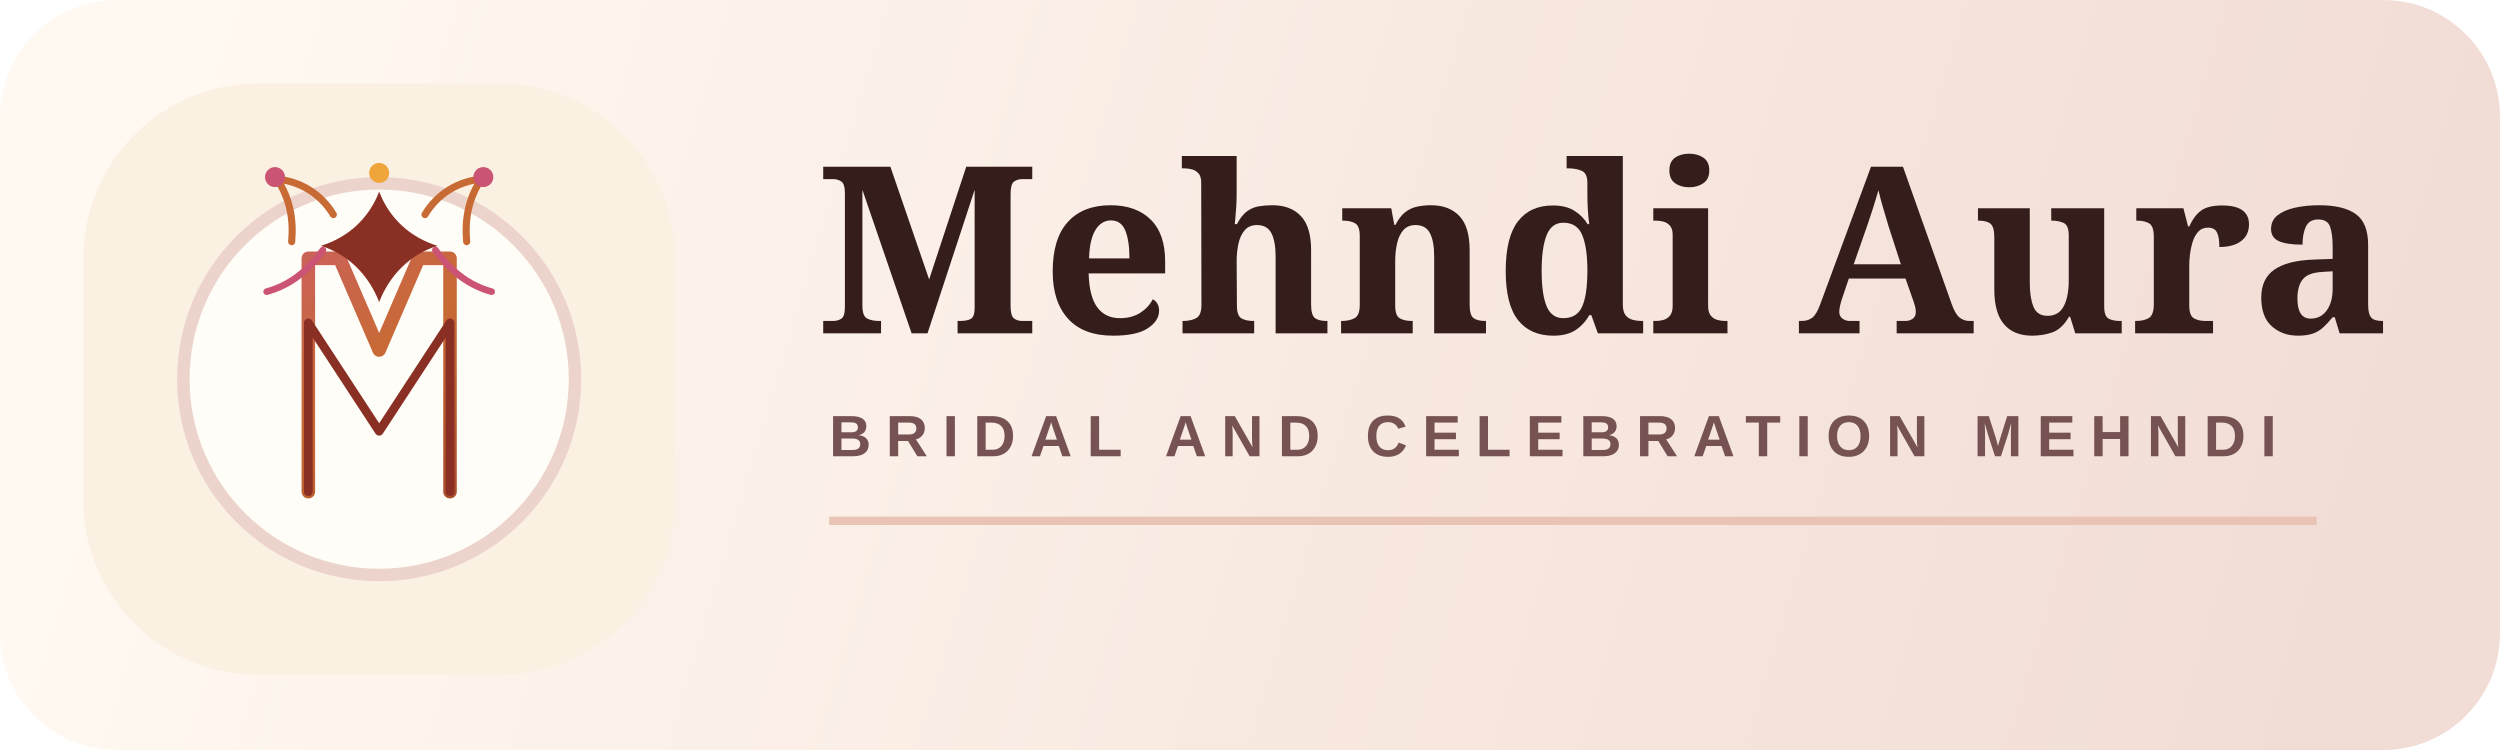
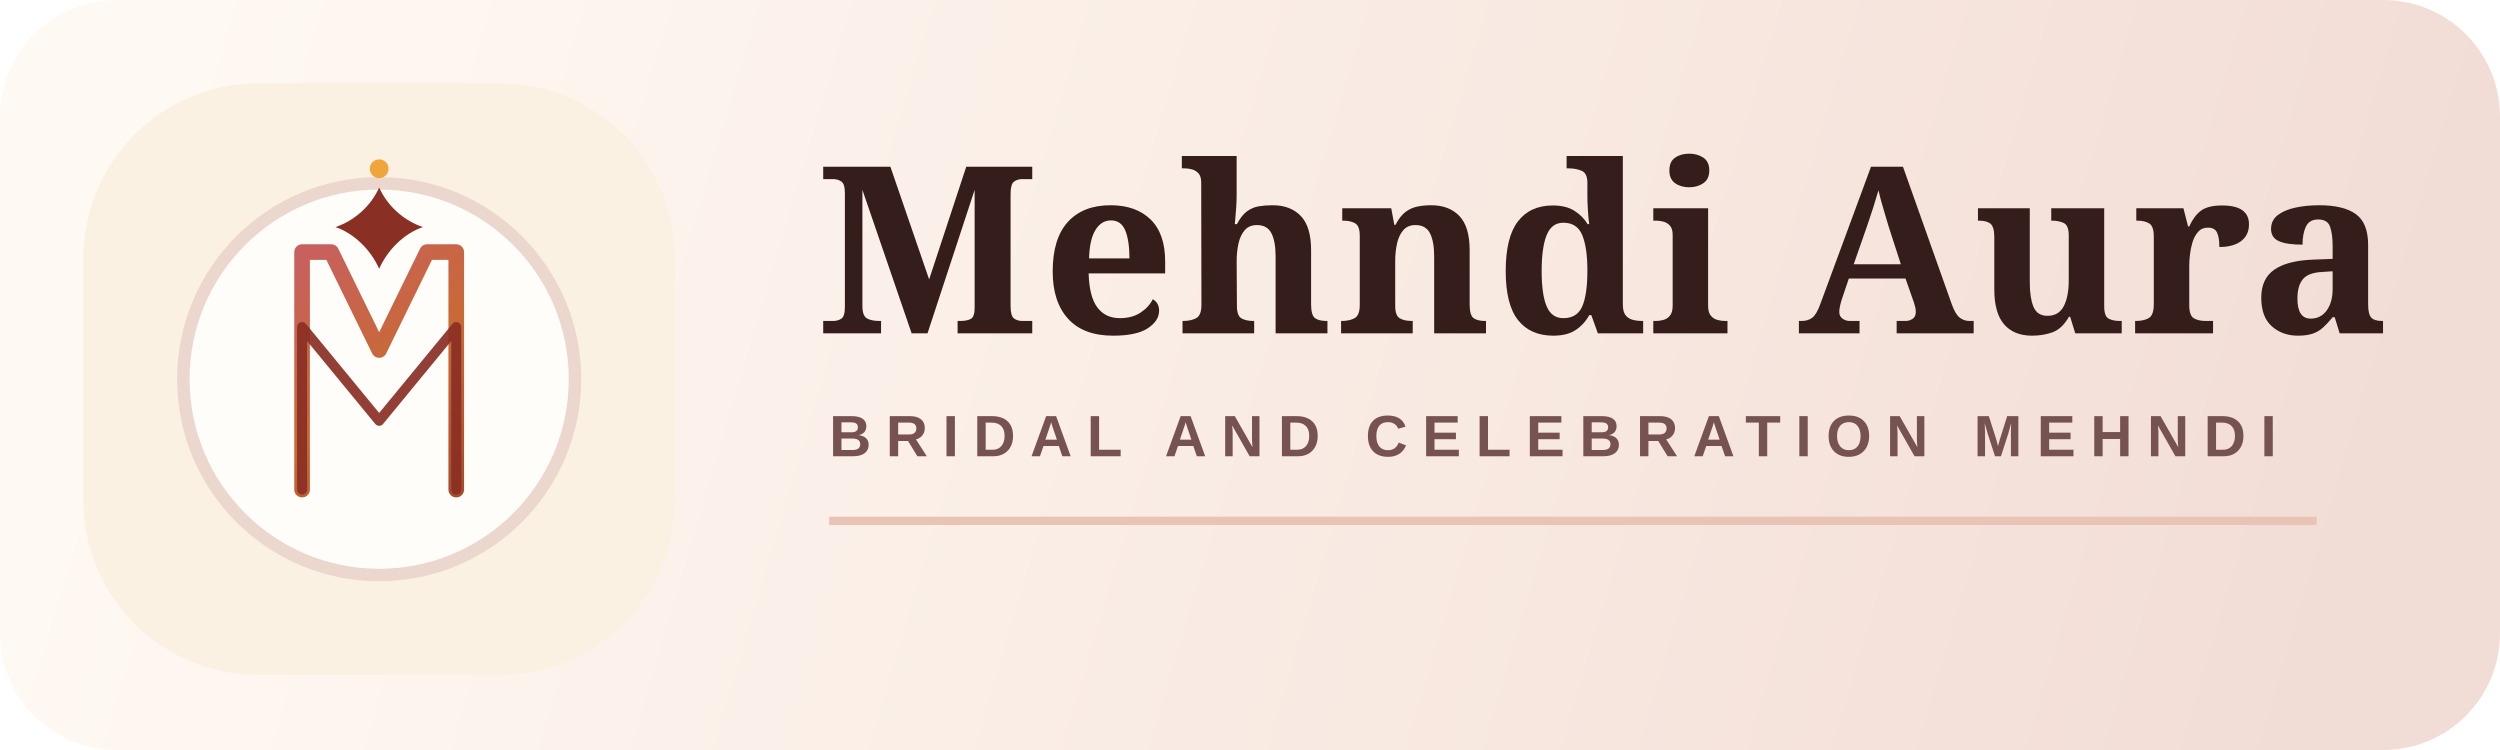
<svg xmlns="http://www.w3.org/2000/svg" width="1200" height="360" viewBox="0 0 1200 360" fill="none">
  <defs>
-     <linearGradient id="bg" x1="88" y1="30" x2="1112" y2="334" gradientUnits="userSpaceOnUse">
-       <stop stop-color="#FFF9F2" />
-       <stop offset="0.56" stop-color="#F8E9E0" />
+     <linearGradient id="bg" x1="84" y1="30" x2="1110" y2="334" gradientUnits="userSpaceOnUse">
+       <stop stop-color="#FFF9F3" />
+       <stop offset="0.6" stop-color="#F8E9E1" />
      <stop offset="1" stop-color="#F2DDD6" />
    </linearGradient>
-     <linearGradient id="ink" x1="104" y1="84" x2="278" y2="286" gradientUnits="userSpaceOnUse">
-       <stop stop-color="#CC5A78" />
-       <stop offset="0.45" stop-color="#C86A33" />
+     <linearGradient id="ink" x1="112" y1="92" x2="252" y2="282" gradientUnits="userSpaceOnUse">
+       <stop stop-color="#C85A78" />
+       <stop offset="0.5" stop-color="#C86A33" />
      <stop offset="1" stop-color="#8A2F24" />
    </linearGradient>
  </defs>
  <rect width="1200" height="360" rx="56" fill="url(#bg)" />
  <rect x="40" y="40" width="284" height="284" rx="84" fill="#FBF1E3" />
-   <circle cx="182" cy="182" r="94" fill="#FFFDF8" stroke="#ECD4CC" stroke-width="6" />
-   <path d="M148 236V124H163L182 168L201 124H216V236" stroke="url(#ink)" stroke-width="6.5" stroke-linecap="round" stroke-linejoin="round" />
-   <path d="M148 236V155L182 207L216 155V236" stroke="#8A2F24" stroke-width="4.2" stroke-linecap="round" stroke-linejoin="round" />
-   <path d="M182 92C187 105 197 114 210 118C197 122 187 132 182 145C177 132 167 122 154 118C167 114 177 105 182 92Z" fill="#8A2F24" />
-   <path d="M160 103C154 93 144 87 133 86C139 95 141 105 140 116" stroke="#C86A33" stroke-width="3.4" stroke-linecap="round" />
-   <path d="M204 103C210 93 220 87 231 86C225 95 223 105 224 116" stroke="#C86A33" stroke-width="3.4" stroke-linecap="round" />
-   <path d="M128 140C139 137 148 130 155 120" stroke="#CB5475" stroke-width="3.2" stroke-linecap="round" />
-   <path d="M236 140C225 137 216 130 209 120" stroke="#CB5475" stroke-width="3.2" stroke-linecap="round" />
-   <g fill="#CB5475">
-     <circle cx="132" cy="85" r="4.8" />
-     <circle cx="232" cy="85" r="4.8" />
-   </g>
-   <g fill="#EFA53A">
-     <circle cx="182" cy="83" r="4.8" />
-   </g>
+   <circle cx="182" cy="182" r="94" fill="#FFFDF9" stroke="#ECD7CF" stroke-width="6" />
+   <path d="M145 235V121H159L182 168L205 121H219V235" stroke="url(#ink)" stroke-width="7.5" stroke-linecap="round" stroke-linejoin="round" />
+   <path d="M145 235V157L182 202L219 157V235" stroke="#8A2F24" stroke-opacity="0.92" stroke-width="4.8" stroke-linecap="round" stroke-linejoin="round" />
+   <path d="M182 90C186 99 194 106 203 109C194 112 186 120 182 129C178 120 170 112 161 109C170 106 178 99 182 90Z" fill="#8A2F24" />
+   <circle cx="182" cy="81" r="4.5" fill="#EFA53A" />
  <text x="392" y="160" fill="#341D1B" font-family="'Cormorant Garamond', Georgia, serif" font-size="112" font-weight="700" letter-spacing="1.4">Mehndi Aura</text>
  <text x="398" y="219" fill="#765352" font-family="'Manrope', Arial, sans-serif" font-size="28" font-weight="600" letter-spacing="7">BRIDAL AND CELEBRATION MEHNDI</text>
  <path d="M398 250H1112" stroke="#E9C3B4" stroke-width="4" />
</svg>
